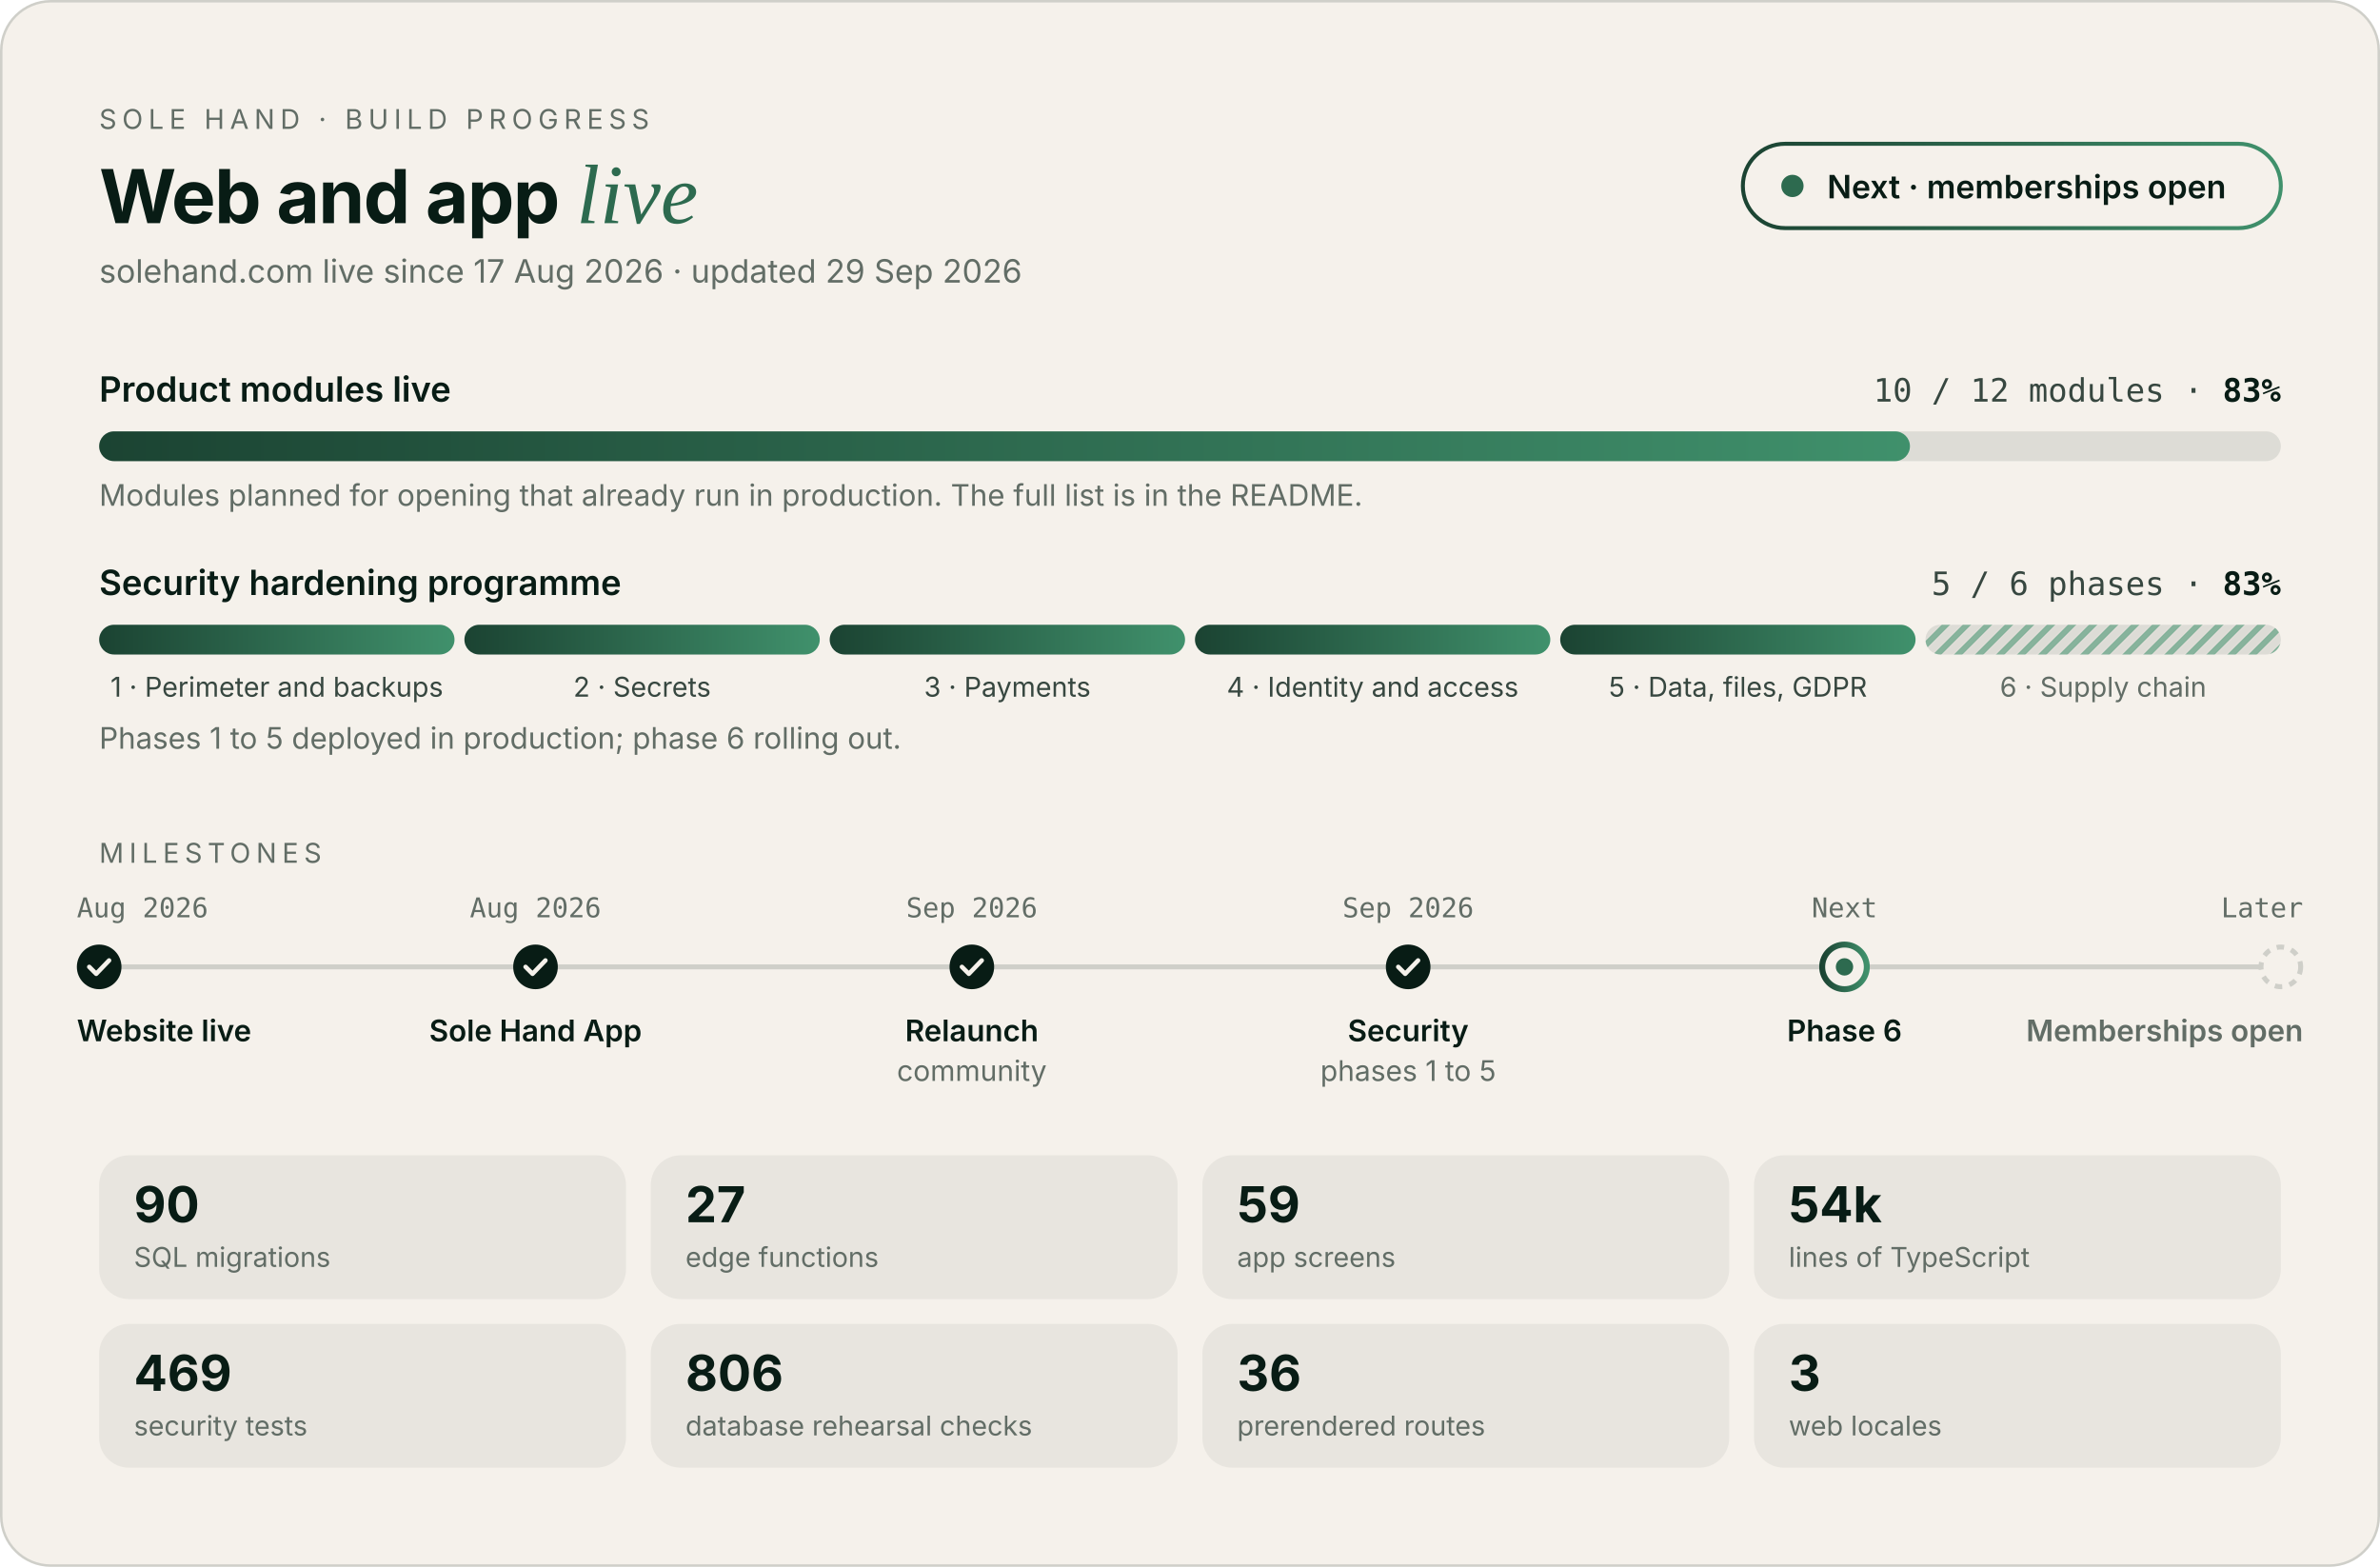
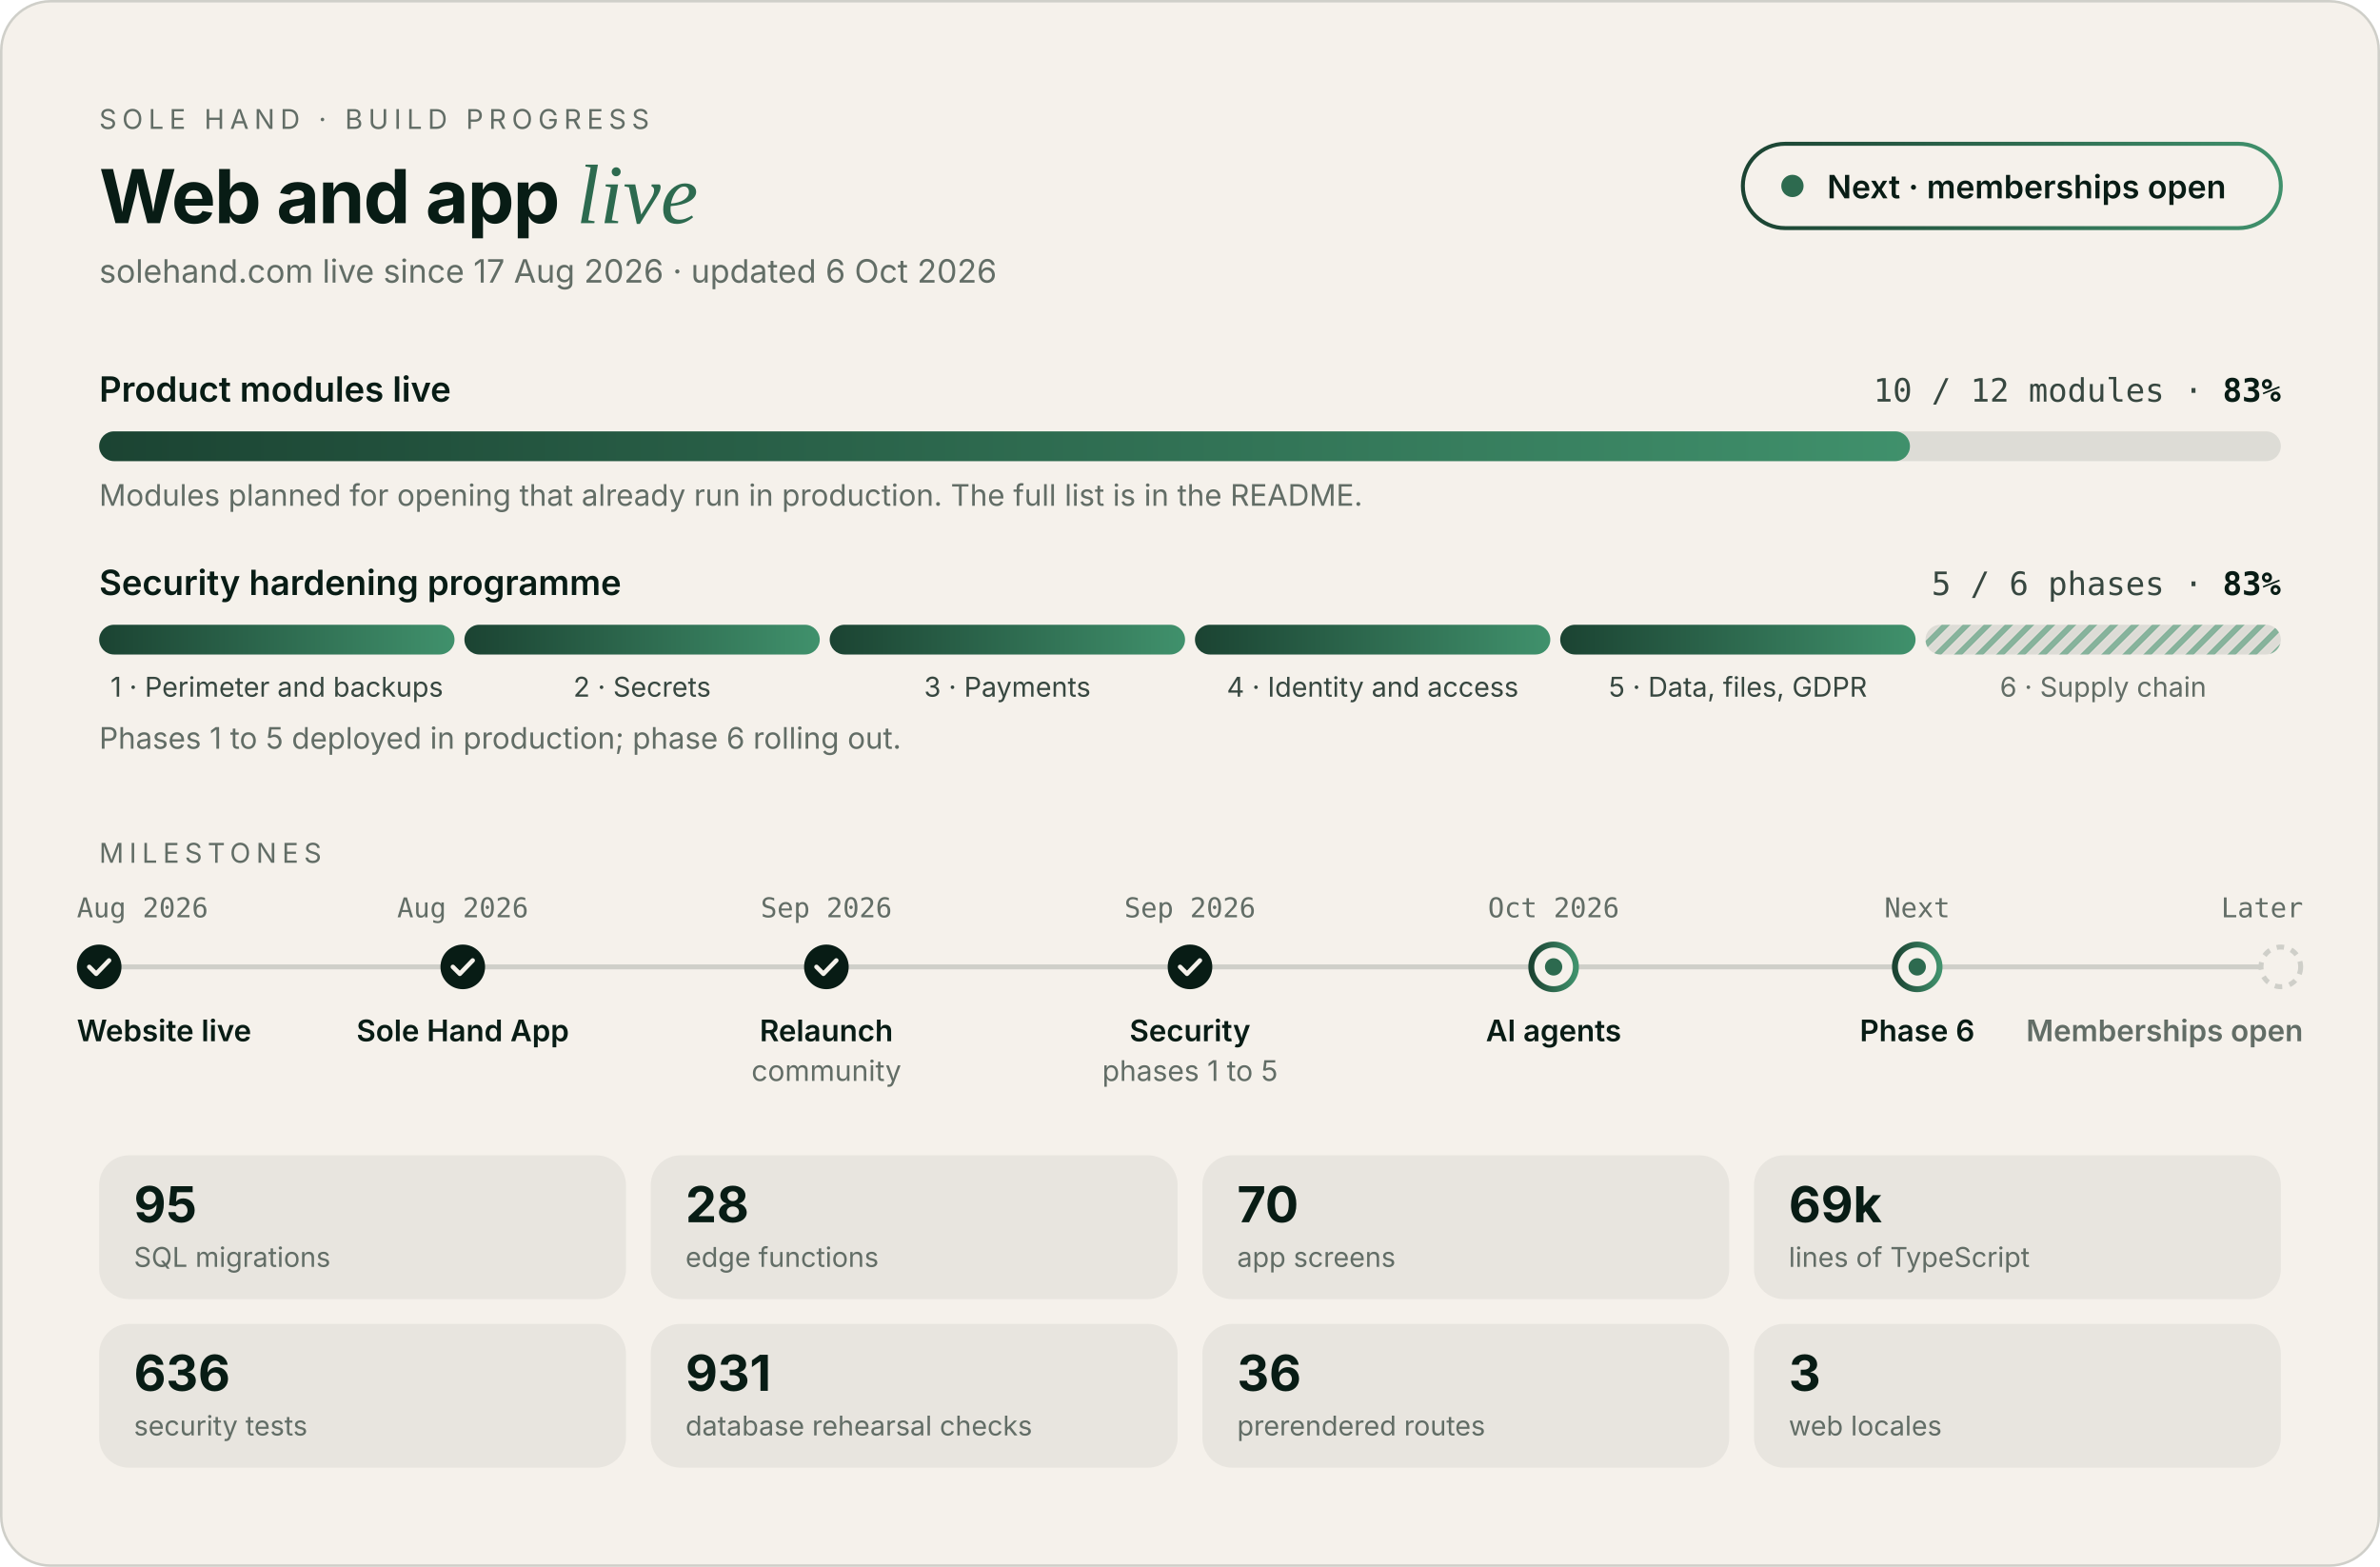
<svg xmlns="http://www.w3.org/2000/svg" width="960" height="632" viewBox="0 0 960 632" role="img" aria-label="Sole Hand build progress">
  <defs>
    <linearGradient id="gL" x1="0" x2="1" y1="0" y2="0">
      <stop offset="0" stop-color="#1B4332" />
      <stop offset="1" stop-color="#40916C" />
    </linearGradient>
    <pattern id="hL" width="6" height="6" patternUnits="userSpaceOnUse" patternTransform="rotate(45)">
      <rect width="6" height="6" fill="#DDDCD6" />
      <rect width="2.4" height="6" fill="#40916C" opacity=".55" />
    </pattern>
  </defs>
  <rect x="0.5" y="0.5" width="959" height="631" rx="20" fill="#F5F1EB" stroke="#CFCFC9" />
  <text x="40" y="52" font-family="Inter, -apple-system, 'Segoe UI', Helvetica, Arial, sans-serif" font-size="11" letter-spacing="2.2" fill="#626D66">SOLE HAND · BUILD PROGRESS</text>
  <text x="40" y="90" font-family="Inter, -apple-system, 'Segoe UI', Helvetica, Arial, sans-serif" font-size="30" font-weight="700" letter-spacing="-0.5" fill="#081C15">Web and app <tspan font-family="'Instrument Serif', Georgia, 'Times New Roman', serif" font-style="italic" font-weight="400" font-size="34" letter-spacing="0" fill="#2D6A4F">live</tspan>
  </text>
-   <text x="40" y="114" font-family="Inter, -apple-system, 'Segoe UI', Helvetica, Arial, sans-serif" font-size="13" fill="#626D66">solehand.com live since 17 Aug 2026 · updated 29 Sep 2026</text>
+   <text x="40" y="114" font-family="Inter, -apple-system, 'Segoe UI', Helvetica, Arial, sans-serif" font-size="13" fill="#626D66">solehand.com live since 17 Aug 2026 · updated 6 Oct 2026</text>
  <rect x="703" y="58" width="217" height="34" rx="17" fill="none" stroke="url(#gL)" stroke-width="1.6" />
  <circle cx="723" cy="75" r="4.5" fill="#2D6A4F">
    <animate attributeName="opacity" values="1;.35;1" dur="2.4s" repeatCount="indefinite" />
  </circle>
  <text x="737" y="80" font-family="Inter, -apple-system, 'Segoe UI', Helvetica, Arial, sans-serif" font-size="13" font-weight="600" fill="#081C15">Next · memberships open</text>
  <text x="40" y="162" font-family="Inter, -apple-system, 'Segoe UI', Helvetica, Arial, sans-serif" font-size="14" font-weight="600" fill="#081C15">Product modules live</text>
  <text x="920" y="162" text-anchor="end" font-family="'JetBrains Mono', ui-monospace, SFMono-Regular, Consolas, monospace" font-size="13" fill="#374740">10 / 12 modules · <tspan font-weight="700" fill="#081C15">83%</tspan>
  </text>
  <rect x="40" y="174" width="880" height="12" rx="6" fill="#DDDCD6" />
  <rect x="40" y="174" width="730.4" height="12" rx="6" fill="url(#gL)" />
  <text x="40" y="204" font-family="Inter, -apple-system, 'Segoe UI', Helvetica, Arial, sans-serif" font-size="12" fill="#626D66">Modules planned for opening that already run in production. The full list is in the README.</text>
  <text x="40" y="240" font-family="Inter, -apple-system, 'Segoe UI', Helvetica, Arial, sans-serif" font-size="14" font-weight="600" fill="#081C15">Security hardening programme</text>
  <text x="920" y="240" text-anchor="end" font-family="'JetBrains Mono', ui-monospace, SFMono-Regular, Consolas, monospace" font-size="13" fill="#374740">5 / 6 phases · <tspan font-weight="700" fill="#081C15">83%</tspan>
  </text>
  <rect x="40.00" y="252" width="143.33" height="12" rx="6" fill="url(#gL)" />
  <text x="111.67" y="281" text-anchor="middle" font-family="Inter, -apple-system, 'Segoe UI', Helvetica, Arial, sans-serif" font-size="11" fill="#374740">1 · Perimeter and backups</text>
  <rect x="187.33" y="252" width="143.33" height="12" rx="6" fill="url(#gL)" />
  <text x="259.00" y="281" text-anchor="middle" font-family="Inter, -apple-system, 'Segoe UI', Helvetica, Arial, sans-serif" font-size="11" fill="#374740">2 · Secrets</text>
  <rect x="334.67" y="252" width="143.33" height="12" rx="6" fill="url(#gL)" />
  <text x="406.33" y="281" text-anchor="middle" font-family="Inter, -apple-system, 'Segoe UI', Helvetica, Arial, sans-serif" font-size="11" fill="#374740">3 · Payments</text>
  <rect x="482.00" y="252" width="143.33" height="12" rx="6" fill="url(#gL)" />
  <text x="553.67" y="281" text-anchor="middle" font-family="Inter, -apple-system, 'Segoe UI', Helvetica, Arial, sans-serif" font-size="11" fill="#374740">4 · Identity and access</text>
  <rect x="629.33" y="252" width="143.33" height="12" rx="6" fill="url(#gL)" />
  <text x="701.00" y="281" text-anchor="middle" font-family="Inter, -apple-system, 'Segoe UI', Helvetica, Arial, sans-serif" font-size="11" fill="#374740">5 · Data, files, GDPR</text>
  <rect x="776.67" y="252" width="143.33" height="12" rx="6" fill="url(#hL)" />
  <text x="848.33" y="281" text-anchor="middle" font-family="Inter, -apple-system, 'Segoe UI', Helvetica, Arial, sans-serif" font-size="11" fill="#626D66">6 · Supply chain</text>
  <text x="40" y="302" font-family="Inter, -apple-system, 'Segoe UI', Helvetica, Arial, sans-serif" font-size="12" fill="#626D66">Phases 1 to 5 deployed in production; phase 6 rolling out.</text>
  <text x="40" y="348" font-family="Inter, -apple-system, 'Segoe UI', Helvetica, Arial, sans-serif" font-size="11" letter-spacing="2.2" fill="#626D66">MILESTONES</text>
  <line x1="40" y1="390" x2="920" y2="390" stroke="#CFCFC9" stroke-width="2" />
-   <line x1="40" y1="390" x2="568" y2="390" stroke="url(#gL)" stroke-width="3" />
+   <line x1="40" y1="390" x2="480" y2="390" stroke="url(#gL)" stroke-width="3" />
  <text x="31" y="370" text-anchor="start" font-family="'JetBrains Mono', ui-monospace, SFMono-Regular, Consolas, monospace" font-size="11" fill="#626D66">Aug 2026</text>
  <circle cx="40" cy="390" r="9" fill="#081C15" />
  <path d="M36 390 l2.8 2.8 l5.2 -5.4" fill="none" stroke="#F5F1EB" stroke-width="1.8" stroke-linecap="round" stroke-linejoin="round" />
  <text x="31" y="420" text-anchor="start" font-family="Inter, -apple-system, 'Segoe UI', Helvetica, Arial, sans-serif" font-size="12" font-weight="600" fill="#081C15">Website live</text>
-   <text x="216" y="370" text-anchor="middle" font-family="'JetBrains Mono', ui-monospace, SFMono-Regular, Consolas, monospace" font-size="11" fill="#626D66">Aug 2026</text>
-   <circle cx="216" cy="390" r="9" fill="#081C15" />
-   <path d="M212 390 l2.8 2.8 l5.2 -5.4" fill="none" stroke="#F5F1EB" stroke-width="1.8" stroke-linecap="round" stroke-linejoin="round" />
-   <text x="216" y="420" text-anchor="middle" font-family="Inter, -apple-system, 'Segoe UI', Helvetica, Arial, sans-serif" font-size="12" font-weight="600" fill="#081C15">Sole Hand App</text>
-   <text x="392" y="370" text-anchor="middle" font-family="'JetBrains Mono', ui-monospace, SFMono-Regular, Consolas, monospace" font-size="11" fill="#626D66">Sep 2026</text>
-   <circle cx="392" cy="390" r="9" fill="#081C15" />
-   <path d="M388 390 l2.8 2.8 l5.2 -5.4" fill="none" stroke="#F5F1EB" stroke-width="1.8" stroke-linecap="round" stroke-linejoin="round" />
-   <text x="392" y="420" text-anchor="middle" font-family="Inter, -apple-system, 'Segoe UI', Helvetica, Arial, sans-serif" font-size="12" font-weight="600" fill="#081C15">Relaunch</text>
-   <text x="392" y="436" text-anchor="middle" font-family="Inter, -apple-system, 'Segoe UI', Helvetica, Arial, sans-serif" font-size="11.5" fill="#626D66">community</text>
-   <text x="568" y="370" text-anchor="middle" font-family="'JetBrains Mono', ui-monospace, SFMono-Regular, Consolas, monospace" font-size="11" fill="#626D66">Sep 2026</text>
-   <circle cx="568" cy="390" r="9" fill="#081C15" />
-   <path d="M564 390 l2.8 2.8 l5.2 -5.4" fill="none" stroke="#F5F1EB" stroke-width="1.8" stroke-linecap="round" stroke-linejoin="round" />
-   <text x="568" y="420" text-anchor="middle" font-family="Inter, -apple-system, 'Segoe UI', Helvetica, Arial, sans-serif" font-size="12" font-weight="600" fill="#081C15">Security</text>
-   <text x="568" y="436" text-anchor="middle" font-family="Inter, -apple-system, 'Segoe UI', Helvetica, Arial, sans-serif" font-size="11.5" fill="#626D66">phases 1 to 5</text>
-   <text x="744" y="370" text-anchor="middle" font-family="'JetBrains Mono', ui-monospace, SFMono-Regular, Consolas, monospace" font-size="11" fill="#626D66">Next</text>
-   <circle cx="744" cy="390" r="9" fill="#F5F1EB" stroke="url(#gL)" stroke-width="2.4" />
-   <circle cx="744" cy="390" r="3.5" fill="#2D6A4F">
+   <text x="186.667" y="370" text-anchor="middle" font-family="'JetBrains Mono', ui-monospace, SFMono-Regular, Consolas, monospace" font-size="11" fill="#626D66">Aug 2026</text>
+   <circle cx="186.667" cy="390" r="9" fill="#081C15" />
+   <path d="M182.667 390 l2.8 2.8 l5.2 -5.4" fill="none" stroke="#F5F1EB" stroke-width="1.8" stroke-linecap="round" stroke-linejoin="round" />
+   <text x="186.667" y="420" text-anchor="middle" font-family="Inter, -apple-system, 'Segoe UI', Helvetica, Arial, sans-serif" font-size="12" font-weight="600" fill="#081C15">Sole Hand App</text>
+   <text x="333.333" y="370" text-anchor="middle" font-family="'JetBrains Mono', ui-monospace, SFMono-Regular, Consolas, monospace" font-size="11" fill="#626D66">Sep 2026</text>
+   <circle cx="333.333" cy="390" r="9" fill="#081C15" />
+   <path d="M329.333 390 l2.8 2.8 l5.2 -5.4" fill="none" stroke="#F5F1EB" stroke-width="1.8" stroke-linecap="round" stroke-linejoin="round" />
+   <text x="333.333" y="420" text-anchor="middle" font-family="Inter, -apple-system, 'Segoe UI', Helvetica, Arial, sans-serif" font-size="12" font-weight="600" fill="#081C15">Relaunch</text>
+   <text x="333.333" y="436" text-anchor="middle" font-family="Inter, -apple-system, 'Segoe UI', Helvetica, Arial, sans-serif" font-size="11.5" fill="#626D66">community</text>
+   <text x="480" y="370" text-anchor="middle" font-family="'JetBrains Mono', ui-monospace, SFMono-Regular, Consolas, monospace" font-size="11" fill="#626D66">Sep 2026</text>
+   <circle cx="480" cy="390" r="9" fill="#081C15" />
+   <path d="M476 390 l2.8 2.8 l5.2 -5.4" fill="none" stroke="#F5F1EB" stroke-width="1.8" stroke-linecap="round" stroke-linejoin="round" />
+   <text x="480" y="420" text-anchor="middle" font-family="Inter, -apple-system, 'Segoe UI', Helvetica, Arial, sans-serif" font-size="12" font-weight="600" fill="#081C15">Security</text>
+   <text x="480" y="436" text-anchor="middle" font-family="Inter, -apple-system, 'Segoe UI', Helvetica, Arial, sans-serif" font-size="11.5" fill="#626D66">phases 1 to 5</text>
+   <text x="626.667" y="370" text-anchor="middle" font-family="'JetBrains Mono', ui-monospace, SFMono-Regular, Consolas, monospace" font-size="11" fill="#626D66">Oct 2026</text>
+   <circle cx="626.667" cy="390" r="9" fill="#F5F1EB" stroke="url(#gL)" stroke-width="2.4" />
+   <circle cx="626.667" cy="390" r="3.5" fill="#2D6A4F">
    <animate attributeName="r" values="3.5;5;3.5" dur="2.4s" repeatCount="indefinite" />
  </circle>
-   <text x="744" y="420" text-anchor="middle" font-family="Inter, -apple-system, 'Segoe UI', Helvetica, Arial, sans-serif" font-size="12" font-weight="600" fill="#081C15">Phase 6</text>
+   <text x="626.667" y="420" text-anchor="middle" font-family="Inter, -apple-system, 'Segoe UI', Helvetica, Arial, sans-serif" font-size="12" font-weight="600" fill="#081C15">AI agents</text>
+   <text x="773.333" y="370" text-anchor="middle" font-family="'JetBrains Mono', ui-monospace, SFMono-Regular, Consolas, monospace" font-size="11" fill="#626D66">Next</text>
+   <circle cx="773.333" cy="390" r="9" fill="#F5F1EB" stroke="url(#gL)" stroke-width="2.4" />
+   <circle cx="773.333" cy="390" r="3.5" fill="#2D6A4F">
+     <animate attributeName="r" values="3.5;5;3.5" dur="2.4s" repeatCount="indefinite" />
+   </circle>
+   <text x="773.333" y="420" text-anchor="middle" font-family="Inter, -apple-system, 'Segoe UI', Helvetica, Arial, sans-serif" font-size="12" font-weight="600" fill="#081C15">Phase 6</text>
  <text x="929" y="370" text-anchor="end" font-family="'JetBrains Mono', ui-monospace, SFMono-Regular, Consolas, monospace" font-size="11" fill="#626D66">Later</text>
  <circle cx="920" cy="390" r="8" fill="#F5F1EB" stroke="#CFCFC9" stroke-width="2" stroke-dasharray="3 3" />
  <text x="929" y="420" text-anchor="end" font-family="Inter, -apple-system, 'Segoe UI', Helvetica, Arial, sans-serif" font-size="12" font-weight="600" fill="#626D66">Memberships open</text>
  <rect x="40.0" y="466" width="212.5" height="58" rx="12" fill="#E8E5DF" />
-   <text x="54.0" y="493" font-family="Inter, -apple-system, 'Segoe UI', Helvetica, Arial, sans-serif" font-size="20" font-weight="700" fill="#081C15">90</text>
+   <text x="54.0" y="493" font-family="Inter, -apple-system, 'Segoe UI', Helvetica, Arial, sans-serif" font-size="20" font-weight="700" fill="#081C15">95</text>
  <text x="54.0" y="511" font-family="Inter, -apple-system, 'Segoe UI', Helvetica, Arial, sans-serif" font-size="11" fill="#626D66">SQL migrations</text>
  <rect x="262.5" y="466" width="212.5" height="58" rx="12" fill="#E8E5DF" />
-   <text x="276.5" y="493" font-family="Inter, -apple-system, 'Segoe UI', Helvetica, Arial, sans-serif" font-size="20" font-weight="700" fill="#081C15">27</text>
+   <text x="276.5" y="493" font-family="Inter, -apple-system, 'Segoe UI', Helvetica, Arial, sans-serif" font-size="20" font-weight="700" fill="#081C15">28</text>
  <text x="276.5" y="511" font-family="Inter, -apple-system, 'Segoe UI', Helvetica, Arial, sans-serif" font-size="11" fill="#626D66">edge functions</text>
  <rect x="485.0" y="466" width="212.5" height="58" rx="12" fill="#E8E5DF" />
-   <text x="499.0" y="493" font-family="Inter, -apple-system, 'Segoe UI', Helvetica, Arial, sans-serif" font-size="20" font-weight="700" fill="#081C15">59</text>
+   <text x="499.0" y="493" font-family="Inter, -apple-system, 'Segoe UI', Helvetica, Arial, sans-serif" font-size="20" font-weight="700" fill="#081C15">70</text>
  <text x="499.0" y="511" font-family="Inter, -apple-system, 'Segoe UI', Helvetica, Arial, sans-serif" font-size="11" fill="#626D66">app screens</text>
  <rect x="707.5" y="466" width="212.5" height="58" rx="12" fill="#E8E5DF" />
-   <text x="721.5" y="493" font-family="Inter, -apple-system, 'Segoe UI', Helvetica, Arial, sans-serif" font-size="20" font-weight="700" fill="#081C15">54k</text>
+   <text x="721.5" y="493" font-family="Inter, -apple-system, 'Segoe UI', Helvetica, Arial, sans-serif" font-size="20" font-weight="700" fill="#081C15">69k</text>
  <text x="721.5" y="511" font-family="Inter, -apple-system, 'Segoe UI', Helvetica, Arial, sans-serif" font-size="11" fill="#626D66">lines of TypeScript</text>
  <rect x="40.0" y="534" width="212.5" height="58" rx="12" fill="#E8E5DF" />
-   <text x="54.0" y="561" font-family="Inter, -apple-system, 'Segoe UI', Helvetica, Arial, sans-serif" font-size="20" font-weight="700" fill="#081C15">469</text>
+   <text x="54.0" y="561" font-family="Inter, -apple-system, 'Segoe UI', Helvetica, Arial, sans-serif" font-size="20" font-weight="700" fill="#081C15">636</text>
  <text x="54.0" y="579" font-family="Inter, -apple-system, 'Segoe UI', Helvetica, Arial, sans-serif" font-size="11" fill="#626D66">security tests</text>
  <rect x="262.5" y="534" width="212.5" height="58" rx="12" fill="#E8E5DF" />
-   <text x="276.5" y="561" font-family="Inter, -apple-system, 'Segoe UI', Helvetica, Arial, sans-serif" font-size="20" font-weight="700" fill="#081C15">806</text>
+   <text x="276.5" y="561" font-family="Inter, -apple-system, 'Segoe UI', Helvetica, Arial, sans-serif" font-size="20" font-weight="700" fill="#081C15">931</text>
  <text x="276.5" y="579" font-family="Inter, -apple-system, 'Segoe UI', Helvetica, Arial, sans-serif" font-size="11" fill="#626D66">database rehearsal checks</text>
  <rect x="485.0" y="534" width="212.5" height="58" rx="12" fill="#E8E5DF" />
  <text x="499.0" y="561" font-family="Inter, -apple-system, 'Segoe UI', Helvetica, Arial, sans-serif" font-size="20" font-weight="700" fill="#081C15">36</text>
  <text x="499.0" y="579" font-family="Inter, -apple-system, 'Segoe UI', Helvetica, Arial, sans-serif" font-size="11" fill="#626D66">prerendered routes</text>
  <rect x="707.5" y="534" width="212.5" height="58" rx="12" fill="#E8E5DF" />
  <text x="721.5" y="561" font-family="Inter, -apple-system, 'Segoe UI', Helvetica, Arial, sans-serif" font-size="20" font-weight="700" fill="#081C15">3</text>
  <text x="721.5" y="579" font-family="Inter, -apple-system, 'Segoe UI', Helvetica, Arial, sans-serif" font-size="11" fill="#626D66">web locales</text>
</svg>
